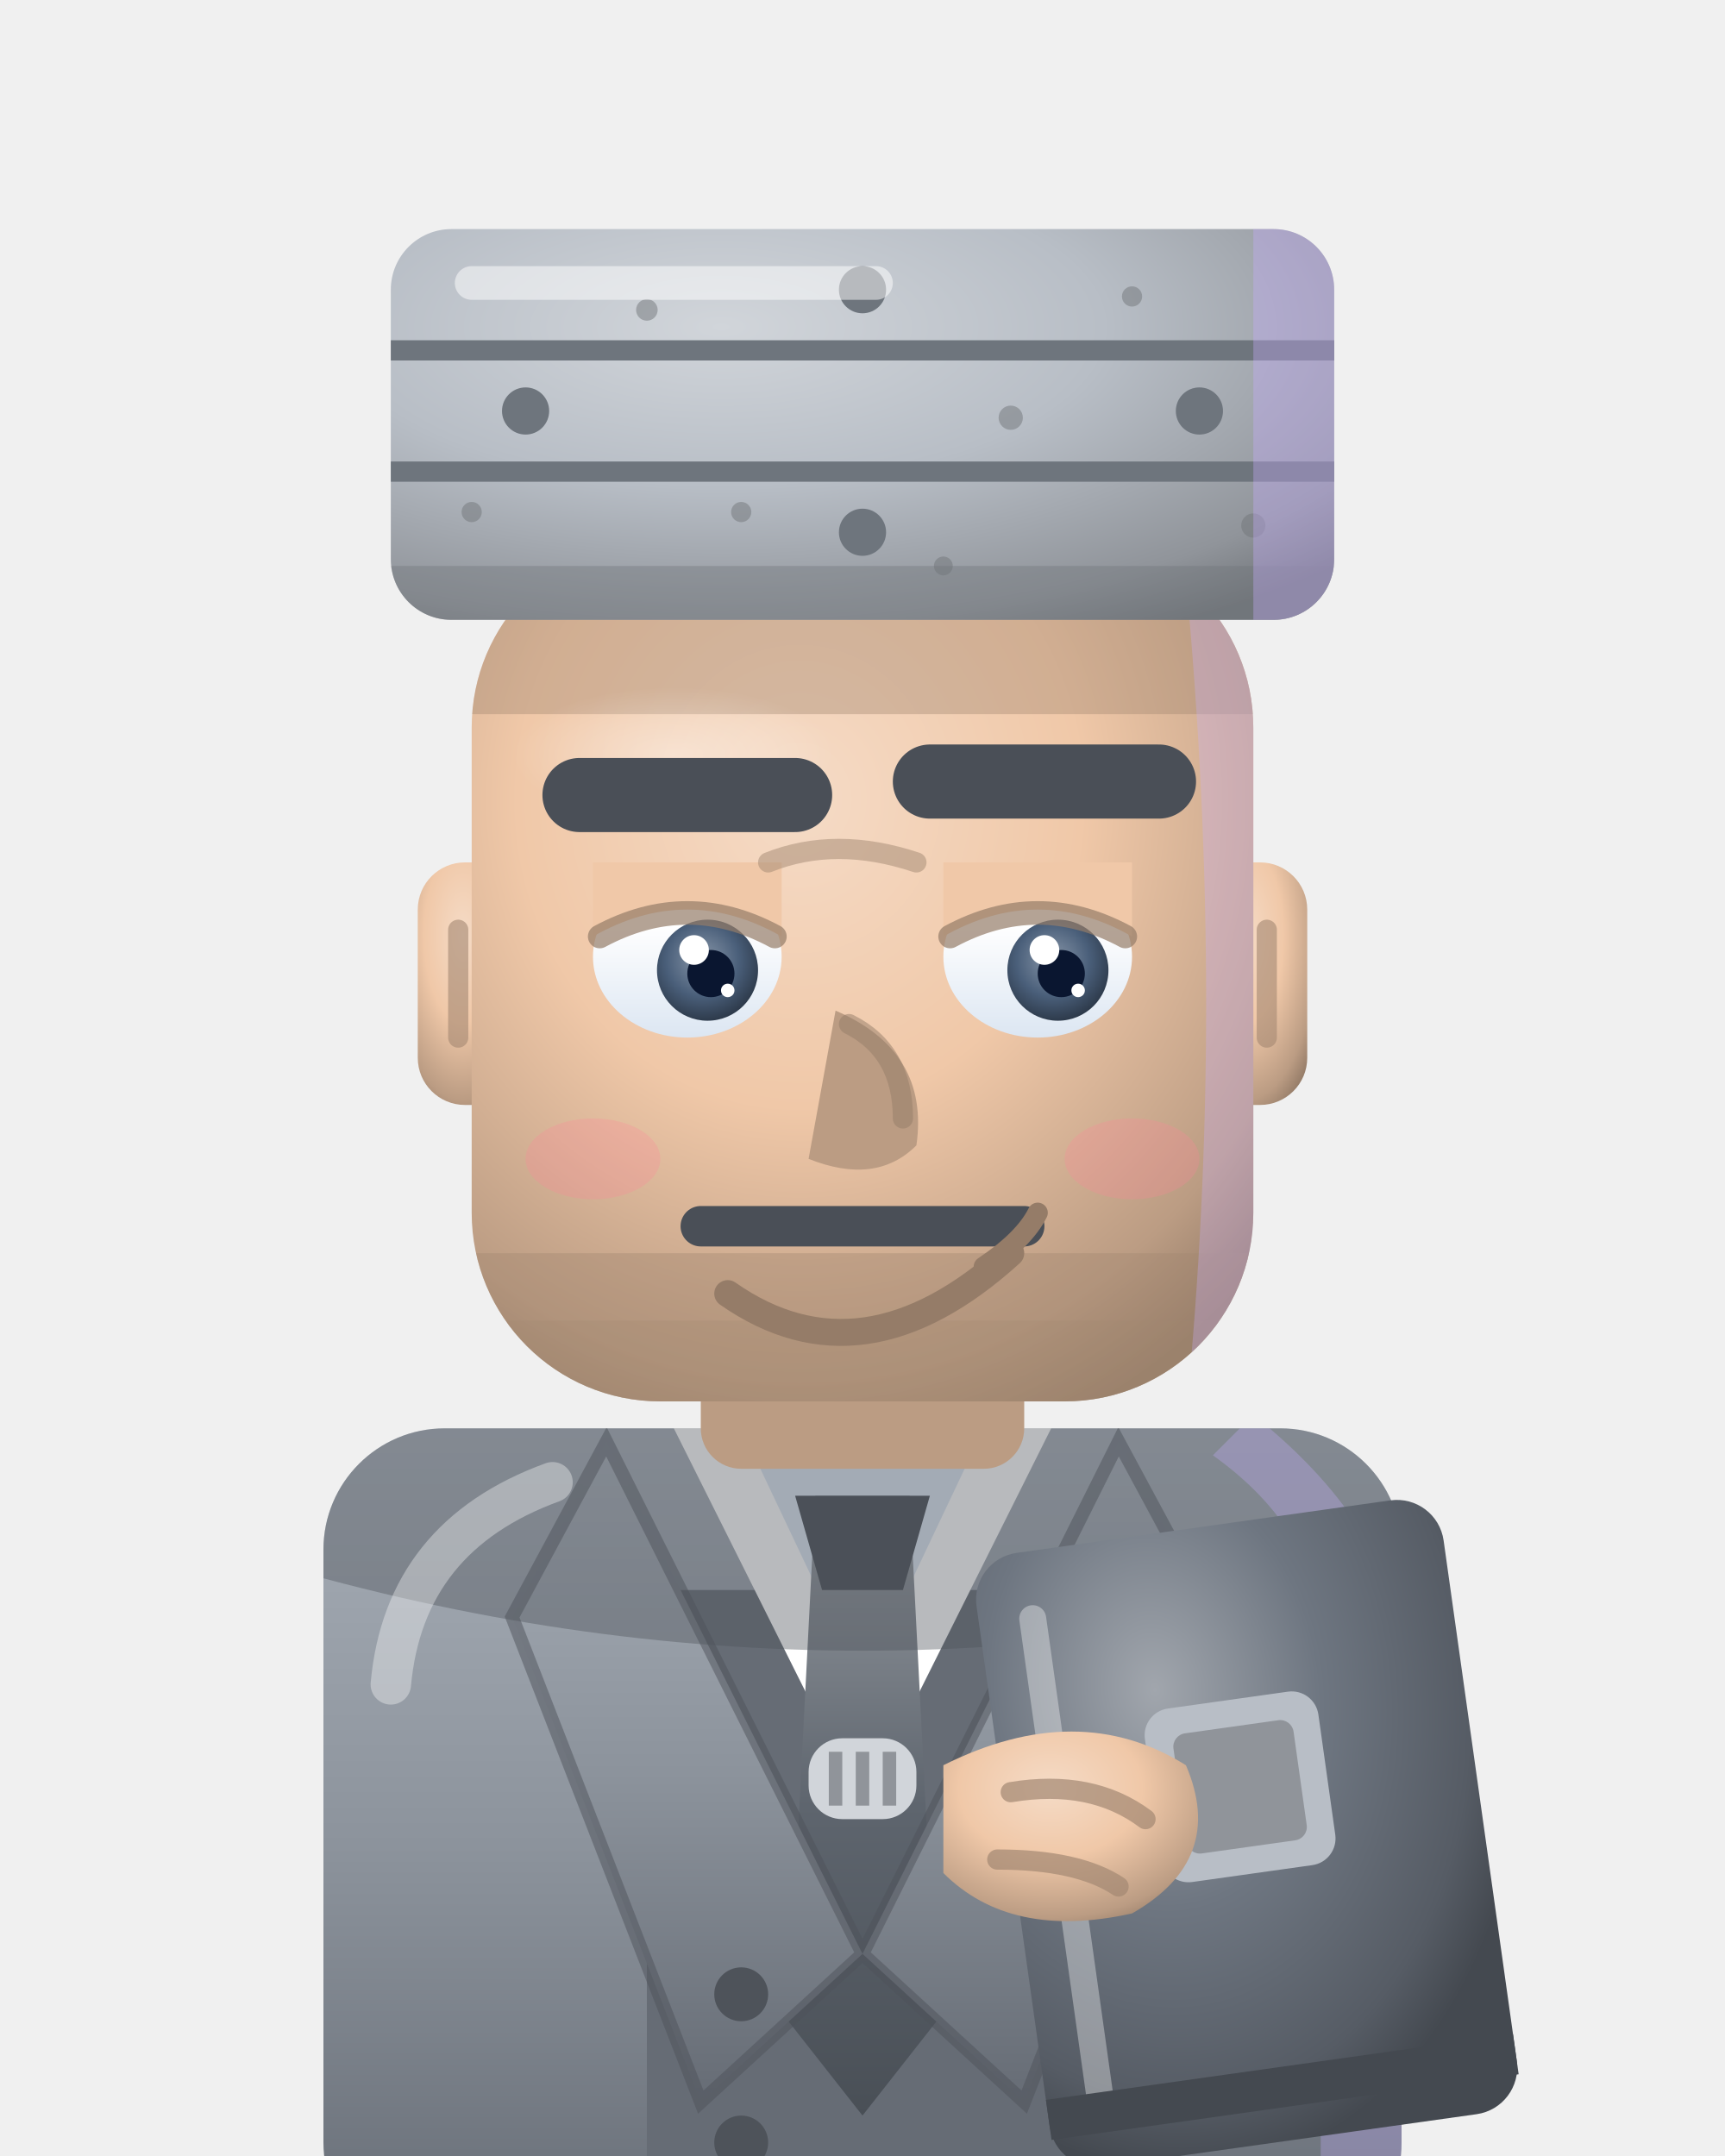
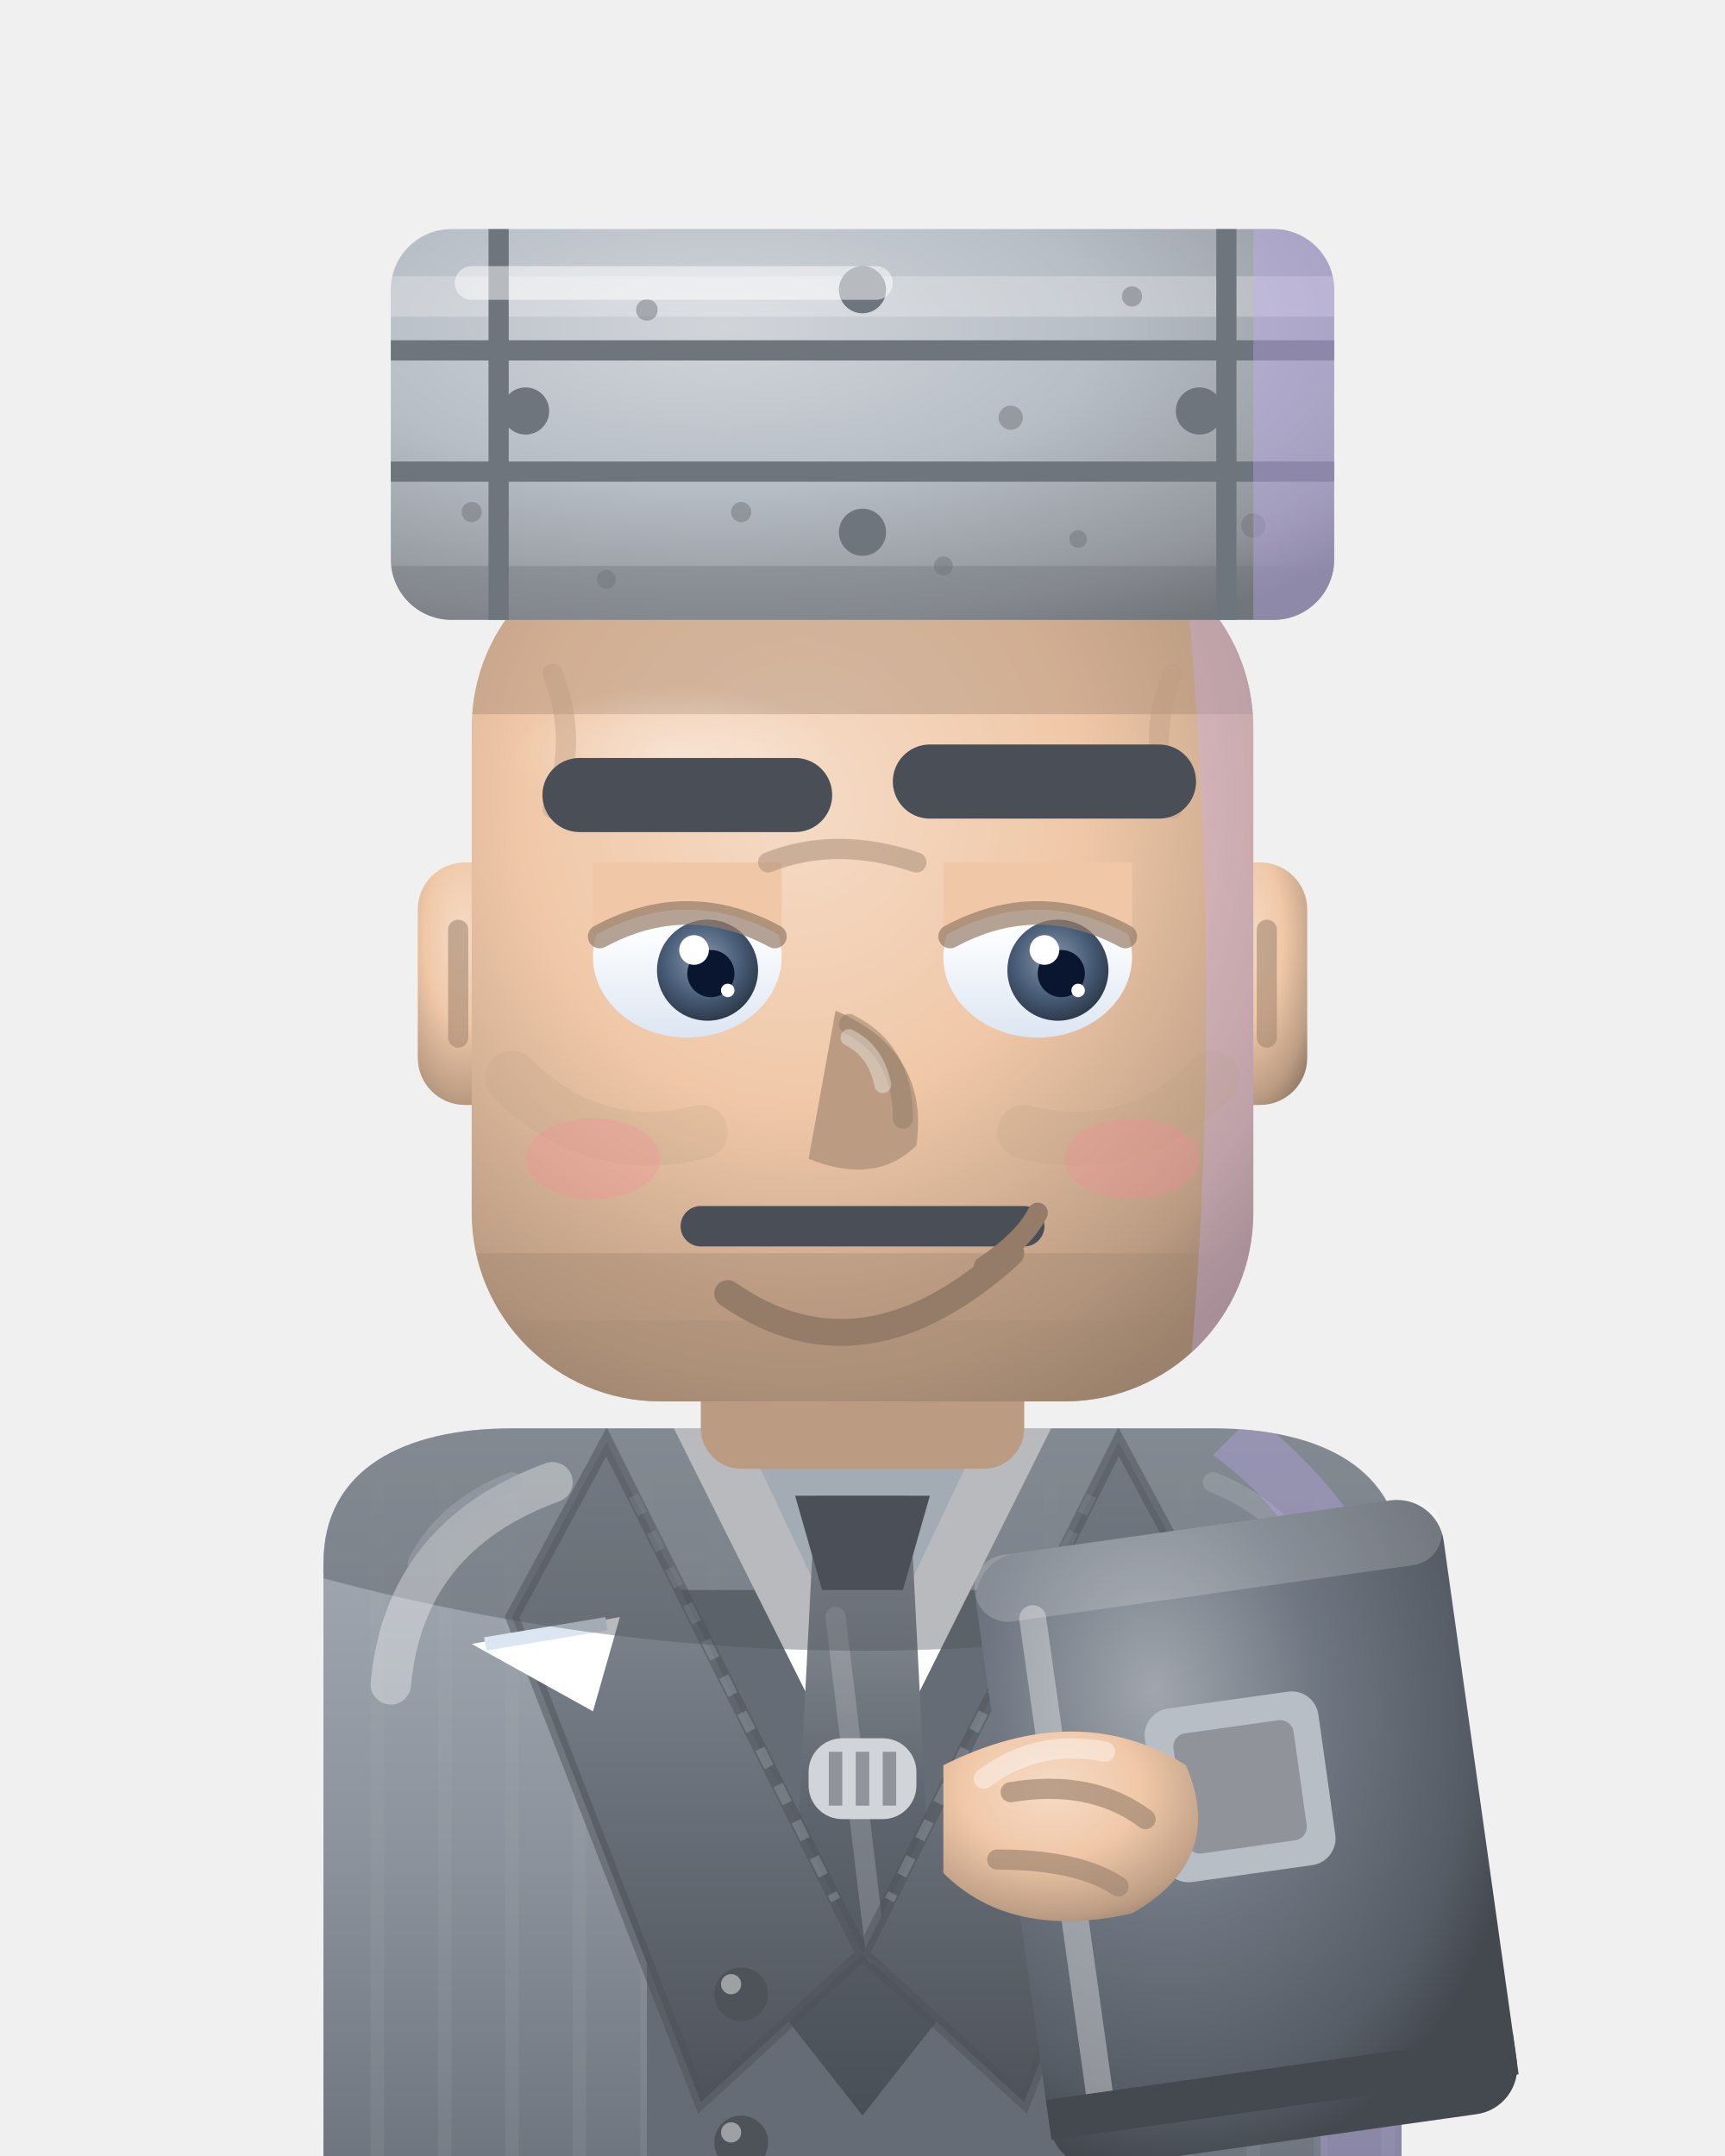
<svg xmlns="http://www.w3.org/2000/svg" viewBox="0 0 256 320" width="256" height="320">
  <defs>
    <radialGradient id="gS" cx="0.42" cy="0.3" r="0.8">
      <stop offset="0" stop-color="#F5DBC6" />
      <stop offset=".45" stop-color="#F0C8A8" />
      <stop offset=".85" stop-color="#BB9C83" />
      <stop offset="1" stop-color="#957C68" />
    </radialGradient>
    <radialGradient id="gHr" cx="0.35" cy="0.25" r="0.9">
      <stop offset="0" stop-color="#D1D5DA" />
      <stop offset=".45" stop-color="#B8BEC6" />
      <stop offset=".85" stop-color="#90949A" />
      <stop offset="1" stop-color="#72767B" />
    </radialGradient>
    <linearGradient id="gSu" x1="0" y1="0" x2="0" y2="1">
      <stop offset="0" stop-color="#A7AEB7" />
      <stop offset="0.5" stop-color="#8C939C" />
      <stop offset="1" stop-color="#666C75" />
+     </linearGradient>
+     <linearGradient id="gLp" x1="0" y1="0" x2="0" y2="1">
+       <stop offset="0" stop-color="#8C939C" />
+       <stop offset="0.6" stop-color="#666C75" />
+       <stop offset="1" stop-color="#4E535A" />
    </linearGradient>
    <linearGradient id="gT" x1="0" y1="0" x2="0" y2="1">
      <stop offset="0" stop-color="#969BA1" />
      <stop offset="0.5" stop-color="#5E656E" />
      <stop offset="1" stop-color="#494F56" />
    </linearGradient>
    <radialGradient id="gFo" cx="0.35" cy="0.25" r="0.78">
      <stop offset="0" stop-color="#A1A6AD" />
      <stop offset=".45" stop-color="#6E7681" />
      <stop offset=".85" stop-color="#565C65" />
      <stop offset="1" stop-color="#444950" />
    </radialGradient>
    <radialGradient id="gSp" cx="0.5" cy="0.5" r="0.5">
      <stop offset="0" stop-color="#FFFFFF" stop-opacity="0.35" />
      <stop offset="0.55" stop-color="#FFFFFF" stop-opacity="0.175" />
      <stop offset="1" stop-color="#FFFFFF" stop-opacity="0" />
    </radialGradient>
    <linearGradient id="eyw" x1="0" y1="0" x2="0" y2="1">
      <stop offset=".3" stop-color="#FFFFFF" />
      <stop offset="1" stop-color="#DCE6F2" />
    </linearGradient>
    <radialGradient id="eyi" cx=".45" cy=".4" r=".6">
      <stop offset="0" stop-color="#8997A9" />
      <stop offset=".6" stop-color="#4A5F7A" />
      <stop offset="1" stop-color="#2E3B4C" />
    </radialGradient>
    <g id="ey">
      <ellipse rx="14" ry="12" fill="url(#eyw)" />
      <circle cx="3" cy="2" r="7.5" fill="url(#eyi)" />
      <circle cx="3.5" cy="2.5" r="3.5" fill="#0A1630" />
      <circle cx="1" cy="-1" r="2.2" fill="#FFFFFF" />
      <circle cx="6" cy="5" r="1" fill="#FFFFFF" />
      <path d="M-14-3Q0-11 14-3V-14H-14Z" fill="#F0C8A8" />
      <path d="M-13-3Q0-10 13-3" fill="none" stroke="#957C68" stroke-opacity=".7" stroke-width="3.5" stroke-linecap="round" />
    </g>
    <rect id="hd" x="70" y="80" width="116" height="128" rx="28" />
    <rect id="hs" x="58" y="34" width="140" height="58" rx="9" />
-     <rect id="bd" x="48" y="212" width="160" height="124" rx="18" />
+     <path id="bd" d="M48 232C48 218 60 212 76 212H180C196 212 208 218 208 232V336H48Z" />
    <clipPath id="chd">
      <use href="#hd" />
    </clipPath>
    <clipPath id="chs">
      <use href="#hs" />
    </clipPath>
    <clipPath id="cbd">
      <use href="#bd" />
    </clipPath>
  </defs>
  <use href="#bd" fill="url(#gSu)" />
  <g clip-path="url(#cbd)">
+     <path d="M56 212V340M66 212V340M76 212V340M86 212V340M96 212V340M106 212V340M116 212V340M126 212V340M136 212V340M146 212V340M156 212V340M166 212V340M176 212V340M186 212V340M196 212V340M206 212V340" stroke="#A7AEB7" stroke-opacity=".14" stroke-width="2" />
    <path d="M96 236H160V340H96Z" fill="#666C75" />
    <path d="M100 212L128 268L156 212Z" fill="#FFFFFF" />
    <path d="M104 212L128 260L152 212Z" fill="#FFFFFF" />
    <path d="M110 212L128 250L146 212Z" fill="#DCE6F2" />
    <path d="M121 222H135L139 300L128 314L117 300Z" fill="url(#gT)" />
    <path d="M118 222H138L134 236H122Z" fill="#494F56" />
+     <path d="M124 240L130 290" stroke="#FFFFFF" stroke-opacity=".18" stroke-width="3" stroke-linecap="round" />
    <rect x="120" y="258" width="16" height="12" rx="5" fill="#D1D5DA" />
    <path d="M124 260V268M128 260V268M132 260V268" stroke="#90949A" stroke-width="2" />
-     <path d="M90 214L128 290L104 312L76 240ZM166 214L128 290L152 312L180 240Z" fill="url(#gSu)" />
+     <path d="M90 214L128 290L104 312L76 240ZM166 214L128 290L152 312L180 240Z" fill="url(#gLp)" />
    <path d="M90 214L128 290L104 312L76 240ZM166 214L128 290L152 312L180 240Z" fill="none" stroke="#4E535A" stroke-opacity=".5" stroke-width="2" />
+     <path d="M94 222L124 282M162 222L132 282" fill="none" stroke="#A7AEB7" stroke-opacity=".35" stroke-width="1.5" stroke-dasharray="3 3" />
+     <path d="M70 244L92 240L88 254Z" fill="#FFFFFF" />
+     <path d="M72 244L90 241" stroke="#DCE6F2" stroke-width="2" />
    <path d="M40 212H216V232Q128 258 40 232Z" fill="#4E535A" fill-opacity=".4" />
    <g fill="#4E535A">
      <circle cx="110" cy="296" r="4" />
      <circle cx="110" cy="318" r="4" />
    </g>
+     <g fill="#FFFFFF" fill-opacity=".45">
+       <circle cx="108.5" cy="294.5" r="1.5" />
+       <circle cx="108.5" cy="316.5" r="1.5" />
+     </g>
    <path d="M58 250Q60 228 82 220" fill="none" stroke="#FFFFFF" stroke-opacity=".35" stroke-width="6" stroke-linecap="round" />
+     <path d="M62 232Q66 224 76 220M180 220Q190 224 194 232" fill="none" stroke="#A7AEB7" stroke-opacity=".4" stroke-width="3" stroke-linecap="round" />
    <path d="M196 340V240Q194 226 180 216L186 210Q206 226 208 244V340Z" fill="#C7ADFF" fill-opacity=".3" />
  </g>
  <rect x="104" y="194" width="48" height="24" rx="6" fill="#BB9C83" />
  <rect x="62" y="128" width="16" height="36" rx="7" fill="url(#gS)" />
  <rect x="178" y="128" width="16" height="36" rx="7" fill="url(#gS)" />
  <path d="M68 138V154M188 138V154" stroke="#A38872" stroke-opacity=".6" stroke-width="3" stroke-linecap="round" />
  <use href="#hd" fill="url(#gS)" />
  <g clip-path="url(#chd)">
    <path d="M60 186H200V222H60Z" fill="#A38872" fill-opacity=".4" />
    <path d="M60 196H200V222H60Z" fill="#A38872" fill-opacity=".25" />
    <path d="M60 86H200V106H60Z" fill="#A38872" fill-opacity=".4" />
    <path d="M176 86Q182 150 176 210H192V86Z" fill="#C7ADFF" fill-opacity=".3" />
    <ellipse cx="100" cy="112" rx="24" ry="10" fill="url(#gSp)" />
+     <path d="M76 160Q88 172 104 168M180 160Q168 172 152 168" fill="none" stroke="#BB9C83" stroke-opacity=".18" stroke-width="8" stroke-linecap="round" />
+     <path d="M82 100Q86 110 82 120M174 100Q170 110 174 120" fill="none" stroke="#BB9C83" stroke-opacity=".4" stroke-width="3" stroke-linecap="round" />
  </g>
  <use href="#hs" fill="url(#gHr)" />
  <g clip-path="url(#chs)">
-     <path d="M58 52H198M58 70H198" stroke="#6E757D" stroke-width="3" />
+     <path d="M58 44H198" stroke="#FFFFFF" stroke-opacity=".25" stroke-width="6" />
+     <path d="M58 52H198M58 70H198M74 34V92M182 34V92" stroke="#6E757D" stroke-width="3" />
    <g fill="#6E757D">
      <circle cx="78" cy="61" r="3.5" />
      <circle cx="178" cy="61" r="3.5" />
      <circle cx="128" cy="43" r="3.5" />
      <circle cx="128" cy="79" r="3.5" />
    </g>
    <g fill="#72767B" fill-opacity=".5">
      <circle cx="96" cy="46" r="1.6" />
      <circle cx="150" cy="62" r="1.8" />
      <circle cx="110" cy="76" r="1.5" />
      <circle cx="168" cy="44" r="1.5" />
      <circle cx="186" cy="78" r="1.8" />
      <circle cx="70" cy="76" r="1.5" />
      <circle cx="140" cy="84" r="1.4" />
+       <circle cx="160" cy="80" r="1.3" />
+       <circle cx="90" cy="86" r="1.4" />
    </g>
    <path d="M50 84H206V100H50Z" fill="#72767B" fill-opacity=".4" />
    <path d="M70 42H130" stroke="#FFFFFF" stroke-opacity=".5" stroke-width="5" stroke-linecap="round" />
    <path d="M186 34V92H198V34Z" fill="#C7ADFF" fill-opacity=".35" />
  </g>
  <g id="face">
    <path d="M86 118H118M138 116H172" stroke="#4A4F57" stroke-width="11" stroke-linecap="round" />
    <use href="#ey" transform="translate(102 142)" />
    <use href="#ey" transform="translate(154 142)" />
    <path d="M124 150Q138 156 136 170Q130 176 120 172" fill="#BB9C83" />
    <path d="M126 152Q134 156 134 166" fill="none" stroke="#957C68" stroke-opacity=".5" stroke-width="3" stroke-linecap="round" />
+     <path d="M126 154Q130 156 131 161" fill="none" stroke="#FFFFFF" stroke-opacity=".35" stroke-width="2.5" stroke-linecap="round" />
    <path d="M104 182H152" stroke="#4A4F57" stroke-width="6" stroke-linecap="round" />
    <path d="M108 192Q128 206 150 186" fill="none" stroke="#957C68" stroke-width="4" stroke-linecap="round" />
    <path d="M146 188Q152 184 154 180" fill="none" stroke="#957C68" stroke-width="3" stroke-linecap="round" />
    <path d="M114 128Q124 124 136 128" fill="none" stroke="#A38872" stroke-opacity=".5" stroke-width="3" stroke-linecap="round" />
    <g fill="#FF879A" fill-opacity=".25">
      <ellipse cx="88" cy="172" rx="10" ry="6" />
      <ellipse cx="168" cy="172" rx="10" ry="6" />
    </g>
  </g>
  <g transform="rotate(-8 186 272)">
    <rect x="150" y="226" width="70" height="92" rx="7" fill="url(#gFo)" />
+     <rect x="150" y="226" width="70" height="10" rx="5" fill="#FFFFFF" fill-opacity=".18" />
    <rect x="172" y="252" width="26" height="26" rx="4" fill="#B8BEC6" />
    <rect x="176" y="256" width="18" height="18" rx="2" fill="#90949A" />
    <path d="M158 236V308" stroke="#FFFFFF" stroke-opacity=".35" stroke-width="4" stroke-linecap="round" />
    <path d="M150 310H220" stroke="#444950" stroke-width="6" />
  </g>
  <path d="M140 262Q160 252 176 262Q182 276 168 284Q150 288 140 278Z" fill="url(#gS)" />
  <path d="M150 266Q162 264 170 270M148 276Q160 276 166 280" fill="none" stroke="#A38872" stroke-opacity=".7" stroke-width="3" stroke-linecap="round" />
+   <path d="M146 264Q154 258 164 260" fill="none" stroke="#FFFFFF" stroke-opacity=".4" stroke-width="3" stroke-linecap="round" />
</svg>
